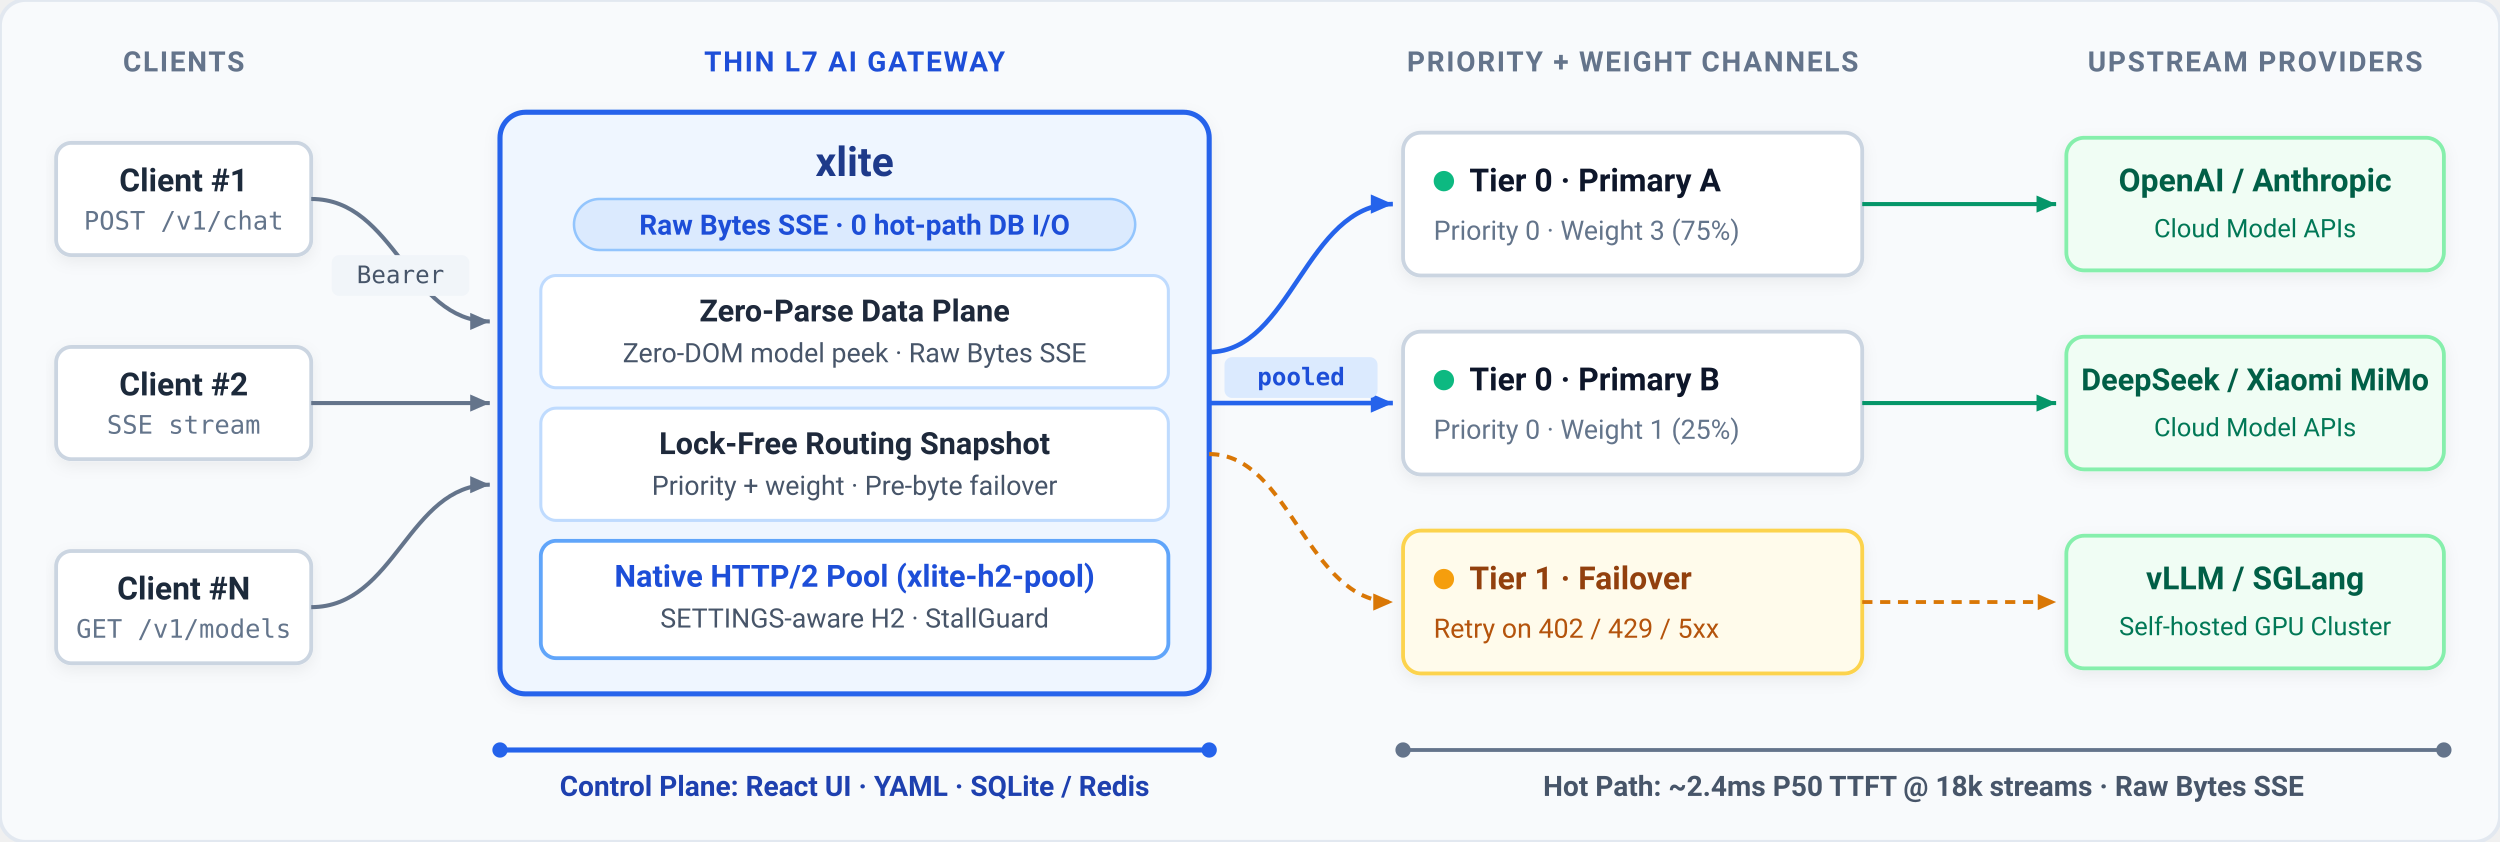
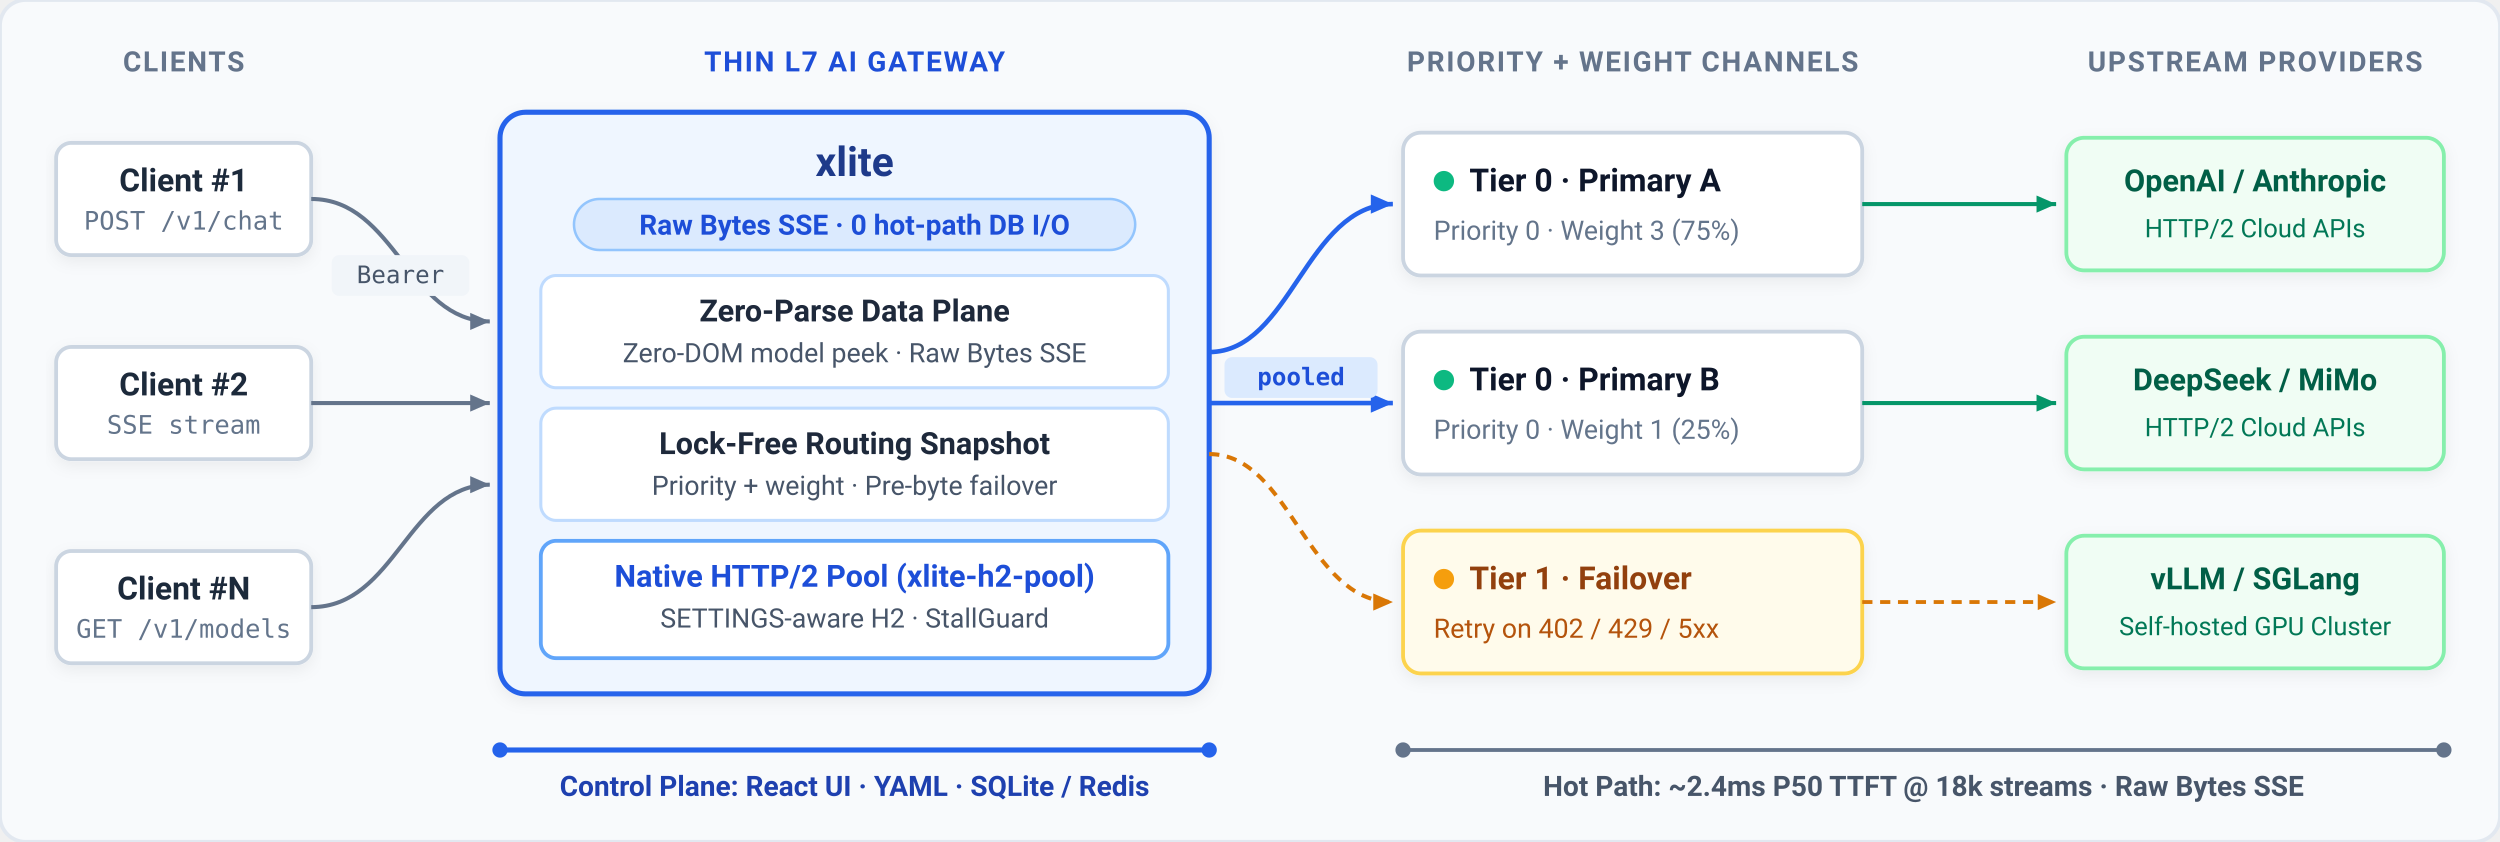
<svg xmlns="http://www.w3.org/2000/svg" viewBox="0 0 980 330" width="100%" height="auto" font-family="-apple-system, BlinkMacSystemFont, 'Segoe UI', Roboto, Helvetica, Arial, sans-serif">
  <defs>
    <marker id="arrow-slate" viewBox="0 0 10 10" refX="8" refY="5" markerWidth="6" markerHeight="6" orient="auto-start-reverse">
      <path d="M 0 1.5 L 8 5 L 0 8.5 z" fill="#64748B" />
    </marker>
    <marker id="arrow-blue" viewBox="0 0 10 10" refX="8" refY="5" markerWidth="6" markerHeight="6" orient="auto-start-reverse">
      <path d="M 0 1.5 L 8 5 L 0 8.5 z" fill="#2563EB" />
    </marker>
    <marker id="arrow-amber" viewBox="0 0 10 10" refX="8" refY="5" markerWidth="6" markerHeight="6" orient="auto-start-reverse">
      <path d="M 0 1.5 L 8 5 L 0 8.5 z" fill="#D97706" />
    </marker>
    <marker id="arrow-emerald" viewBox="0 0 10 10" refX="8" refY="5" markerWidth="6" markerHeight="6" orient="auto-start-reverse">
      <path d="M 0 1.5 L 8 5 L 0 8.5 z" fill="#059669" />
    </marker>
    <filter id="shadow" x="-4%" y="-4%" width="108%" height="112%">
      <feDropShadow dx="0" dy="2" stdDeviation="3" flood-color="#0F172A" flood-opacity="0.06" />
    </filter>
  </defs>
  <rect x="0" y="0" width="980" height="330" rx="10" fill="#F8FAFC" stroke="#E2E8F0" stroke-width="1.5" />
  <g font-size="11" font-weight="600" fill="#64748B" letter-spacing="0.06em" text-anchor="middle">
    <text x="72" y="28">CLIENTS</text>
    <text x="335" y="28" fill="#1D4ED8">THIN L7 AI GATEWAY</text>
    <text x="640" y="28">PRIORITY + WEIGHT CHANNELS</text>
    <text x="884" y="28">UPSTREAM PROVIDERS</text>
  </g>
  <g filter="url(#shadow)">
    <rect x="22" y="56" width="100" height="44" rx="6" fill="#FFFFFF" stroke="#CBD5E1" stroke-width="1.5" />
    <text x="72" y="75" text-anchor="middle" font-size="12.5" font-weight="600" fill="#1E293B">Client #1</text>
    <text x="72" y="90" text-anchor="middle" font-size="10" font-family="ui-monospace, SFMono-Regular, Menlo, monospace" fill="#64748B">POST /v1/chat</text>
    <rect x="22" y="136" width="100" height="44" rx="6" fill="#FFFFFF" stroke="#CBD5E1" stroke-width="1.5" />
    <text x="72" y="155" text-anchor="middle" font-size="12.5" font-weight="600" fill="#1E293B">Client #2</text>
    <text x="72" y="170" text-anchor="middle" font-size="10" font-family="ui-monospace, SFMono-Regular, Menlo, monospace" fill="#64748B">SSE stream</text>
    <rect x="22" y="216" width="100" height="44" rx="6" fill="#FFFFFF" stroke="#CBD5E1" stroke-width="1.5" />
    <text x="72" y="235" text-anchor="middle" font-size="12.5" font-weight="600" fill="#1E293B">Client #N</text>
    <text x="72" y="250" text-anchor="middle" font-size="10" font-family="ui-monospace, SFMono-Regular, Menlo, monospace" fill="#64748B">GET /v1/models</text>
  </g>
  <g fill="none" stroke="#64748B" stroke-width="1.6" marker-end="url(#arrow-slate)">
    <path d="M 122 78 C 155 78, 160 126, 192 126" />
    <path d="M 122 158 L 192 158" />
    <path d="M 122 238 C 155 238, 160 190, 192 190" />
  </g>
  <rect x="130" y="100" width="54" height="16" rx="3" fill="#F1F5F9" />
  <text x="157" y="111" text-anchor="middle" font-size="9.5" font-family="ui-monospace, SFMono-Regular, Menlo, monospace" fill="#475569">Bearer</text>
  <g filter="url(#shadow)">
    <rect x="196" y="44" width="278" height="228" rx="10" fill="#EFF6FF" stroke="#2563EB" stroke-width="2" />
  </g>
  <text x="335" y="69" text-anchor="middle" font-size="16" font-weight="700" fill="#1E3A8A">xlite</text>
  <rect x="225" y="78" width="220" height="20" rx="10" fill="#DBEAFE" stroke="#93C5FD" stroke-width="1" />
  <text x="335" y="92" text-anchor="middle" font-size="11" font-weight="600" fill="#1D4ED8">Raw Bytes SSE · 0 hot-path DB I/O</text>
  <g text-anchor="middle">
    <rect x="212" y="108" width="246" height="44" rx="6" fill="#FFFFFF" stroke="#BFDBFE" stroke-width="1.2" />
    <text x="335" y="126" font-size="12" font-weight="600" fill="#1E293B">Zero-Parse Data Plane</text>
    <text x="335" y="142" font-size="10.5" fill="#475569">Zero-DOM model peek · Raw Bytes SSE</text>
    <rect x="212" y="160" width="246" height="44" rx="6" fill="#FFFFFF" stroke="#BFDBFE" stroke-width="1.2" />
    <text x="335" y="178" font-size="12" font-weight="600" fill="#1E293B">Lock-Free Routing Snapshot</text>
    <text x="335" y="194" font-size="10.5" fill="#475569">Priority + weight · Pre-byte failover</text>
    <rect x="212" y="212" width="246" height="46" rx="6" fill="#FFFFFF" stroke="#60A5FA" stroke-width="1.5" />
    <text x="335" y="230" font-size="12" font-weight="700" fill="#1D4ED8">Native HTTP/2 Pool (xlite-h2-pool)</text>
    <text x="335" y="246" font-size="10.5" fill="#475569">SETTINGS-aware H2 · StallGuard</text>
  </g>
  <g fill="none" stroke="#2563EB" stroke-width="1.8" marker-end="url(#arrow-blue)">
    <path d="M 474 138 C 506 138, 512 80, 546 80" />
    <path d="M 474 158 L 546 158" />
  </g>
  <g fill="none" stroke="#D97706" stroke-width="1.6" stroke-dasharray="4 3" marker-end="url(#arrow-amber)">
    <path d="M 474 178 C 506 178, 512 236, 546 236" />
  </g>
  <rect x="480" y="140" width="60" height="16" rx="3" fill="#DBEAFE" />
  <text x="510" y="151" text-anchor="middle" font-size="9.5" font-weight="600" font-family="ui-monospace, SFMono-Regular, Menlo, monospace" fill="#1D4ED8">pooled</text>
  <g filter="url(#shadow)">
    <rect x="550" y="52" width="180" height="56" rx="7" fill="#FFFFFF" stroke="#CBD5E1" stroke-width="1.5" />
    <circle cx="566" cy="71" r="4" fill="#10B981" />
    <text x="576" y="75" font-size="12.5" font-weight="700" fill="#0F172A">Tier 0 · Primary A</text>
    <text x="562" y="94" font-size="10.5" fill="#64748B">Priority 0 · Weight 3 (75%)</text>
    <rect x="550" y="130" width="180" height="56" rx="7" fill="#FFFFFF" stroke="#CBD5E1" stroke-width="1.5" />
    <circle cx="566" cy="149" r="4" fill="#10B981" />
    <text x="576" y="153" font-size="12.5" font-weight="700" fill="#0F172A">Tier 0 · Primary B</text>
    <text x="562" y="172" font-size="10.5" fill="#64748B">Priority 0 · Weight 1 (25%)</text>
    <rect x="550" y="208" width="180" height="56" rx="7" fill="#FFFBEB" stroke="#FCD34D" stroke-width="1.5" />
    <circle cx="566" cy="227" r="4" fill="#F59E0B" />
    <text x="576" y="231" font-size="12.5" font-weight="700" fill="#92400E">Tier 1 · Failover</text>
    <text x="562" y="250" font-size="10.5" fill="#B45309">Retry on 402 / 429 / 5xx</text>
  </g>
  <g fill="none" stroke="#059669" stroke-width="1.6" marker-end="url(#arrow-emerald)">
    <path d="M 730 80 L 806 80" />
    <path d="M 730 158 L 806 158" />
  </g>
  <g fill="none" stroke="#D97706" stroke-width="1.5" stroke-dasharray="4 3" marker-end="url(#arrow-amber)">
    <path d="M 730 236 L 806 236" />
  </g>
  <g filter="url(#shadow)">
    <rect x="810" y="54" width="148" height="52" rx="7" fill="#F0FDF4" stroke="#86EFAC" stroke-width="1.5" />
-     <text x="884" y="75" text-anchor="middle" font-size="12.5" font-weight="700" fill="#065F46">OpenAI / Anthropic</text>
-     <text x="884" y="93" text-anchor="middle" font-size="10" fill="#047857">Cloud Model APIs</text>
+     <text x="884" y="75" text-anchor="middle" font-size="12" font-weight="700" fill="#065F46">OpenAI / Anthropic</text>
+     <text x="884" y="93" text-anchor="middle" font-size="10" fill="#047857">HTTP/2 Cloud APIs</text>
    <rect x="810" y="132" width="148" height="52" rx="7" fill="#F0FDF4" stroke="#86EFAC" stroke-width="1.5" />
-     <text x="884" y="153" text-anchor="middle" font-size="12" font-weight="700" fill="#065F46">DeepSeek / Xiaomi MiMo</text>
-     <text x="884" y="171" text-anchor="middle" font-size="10" fill="#047857">Cloud Model APIs</text>
+     <text x="884" y="153" text-anchor="middle" font-size="12" font-weight="700" fill="#065F46">DeepSeek / MiMo</text>
+     <text x="884" y="171" text-anchor="middle" font-size="10" fill="#047857">HTTP/2 Cloud APIs</text>
    <rect x="810" y="210" width="148" height="52" rx="7" fill="#F0FDF4" stroke="#86EFAC" stroke-width="1.5" />
-     <text x="884" y="231" text-anchor="middle" font-size="12.5" font-weight="700" fill="#065F46">vLLM / SGLang</text>
+     <text x="884" y="231" text-anchor="middle" font-size="12" font-weight="700" fill="#065F46">vLLM / SGLang</text>
    <text x="884" y="249" text-anchor="middle" font-size="10" fill="#047857">Self-hosted GPU Cluster</text>
  </g>
  <g>
    <line x1="196" y1="294" x2="474" y2="294" stroke="#2563EB" stroke-width="2" />
    <circle cx="196" cy="294" r="3" fill="#2563EB" />
    <circle cx="474" cy="294" r="3" fill="#2563EB" />
    <text x="335" y="312" text-anchor="middle" font-size="11" font-weight="600" fill="#1E40AF">Control Plane: React UI · YAML · SQLite / Redis</text>
    <line x1="550" y1="294" x2="958" y2="294" stroke="#64748B" stroke-width="1.5" />
    <circle cx="550" cy="294" r="3" fill="#64748B" />
    <circle cx="958" cy="294" r="3" fill="#64748B" />
    <text x="754" y="312" text-anchor="middle" font-size="11" font-weight="600" fill="#475569">Hot Path: ~2.4ms P50 TTFT @ 18k streams · Raw Bytes SSE</text>
  </g>
</svg>
